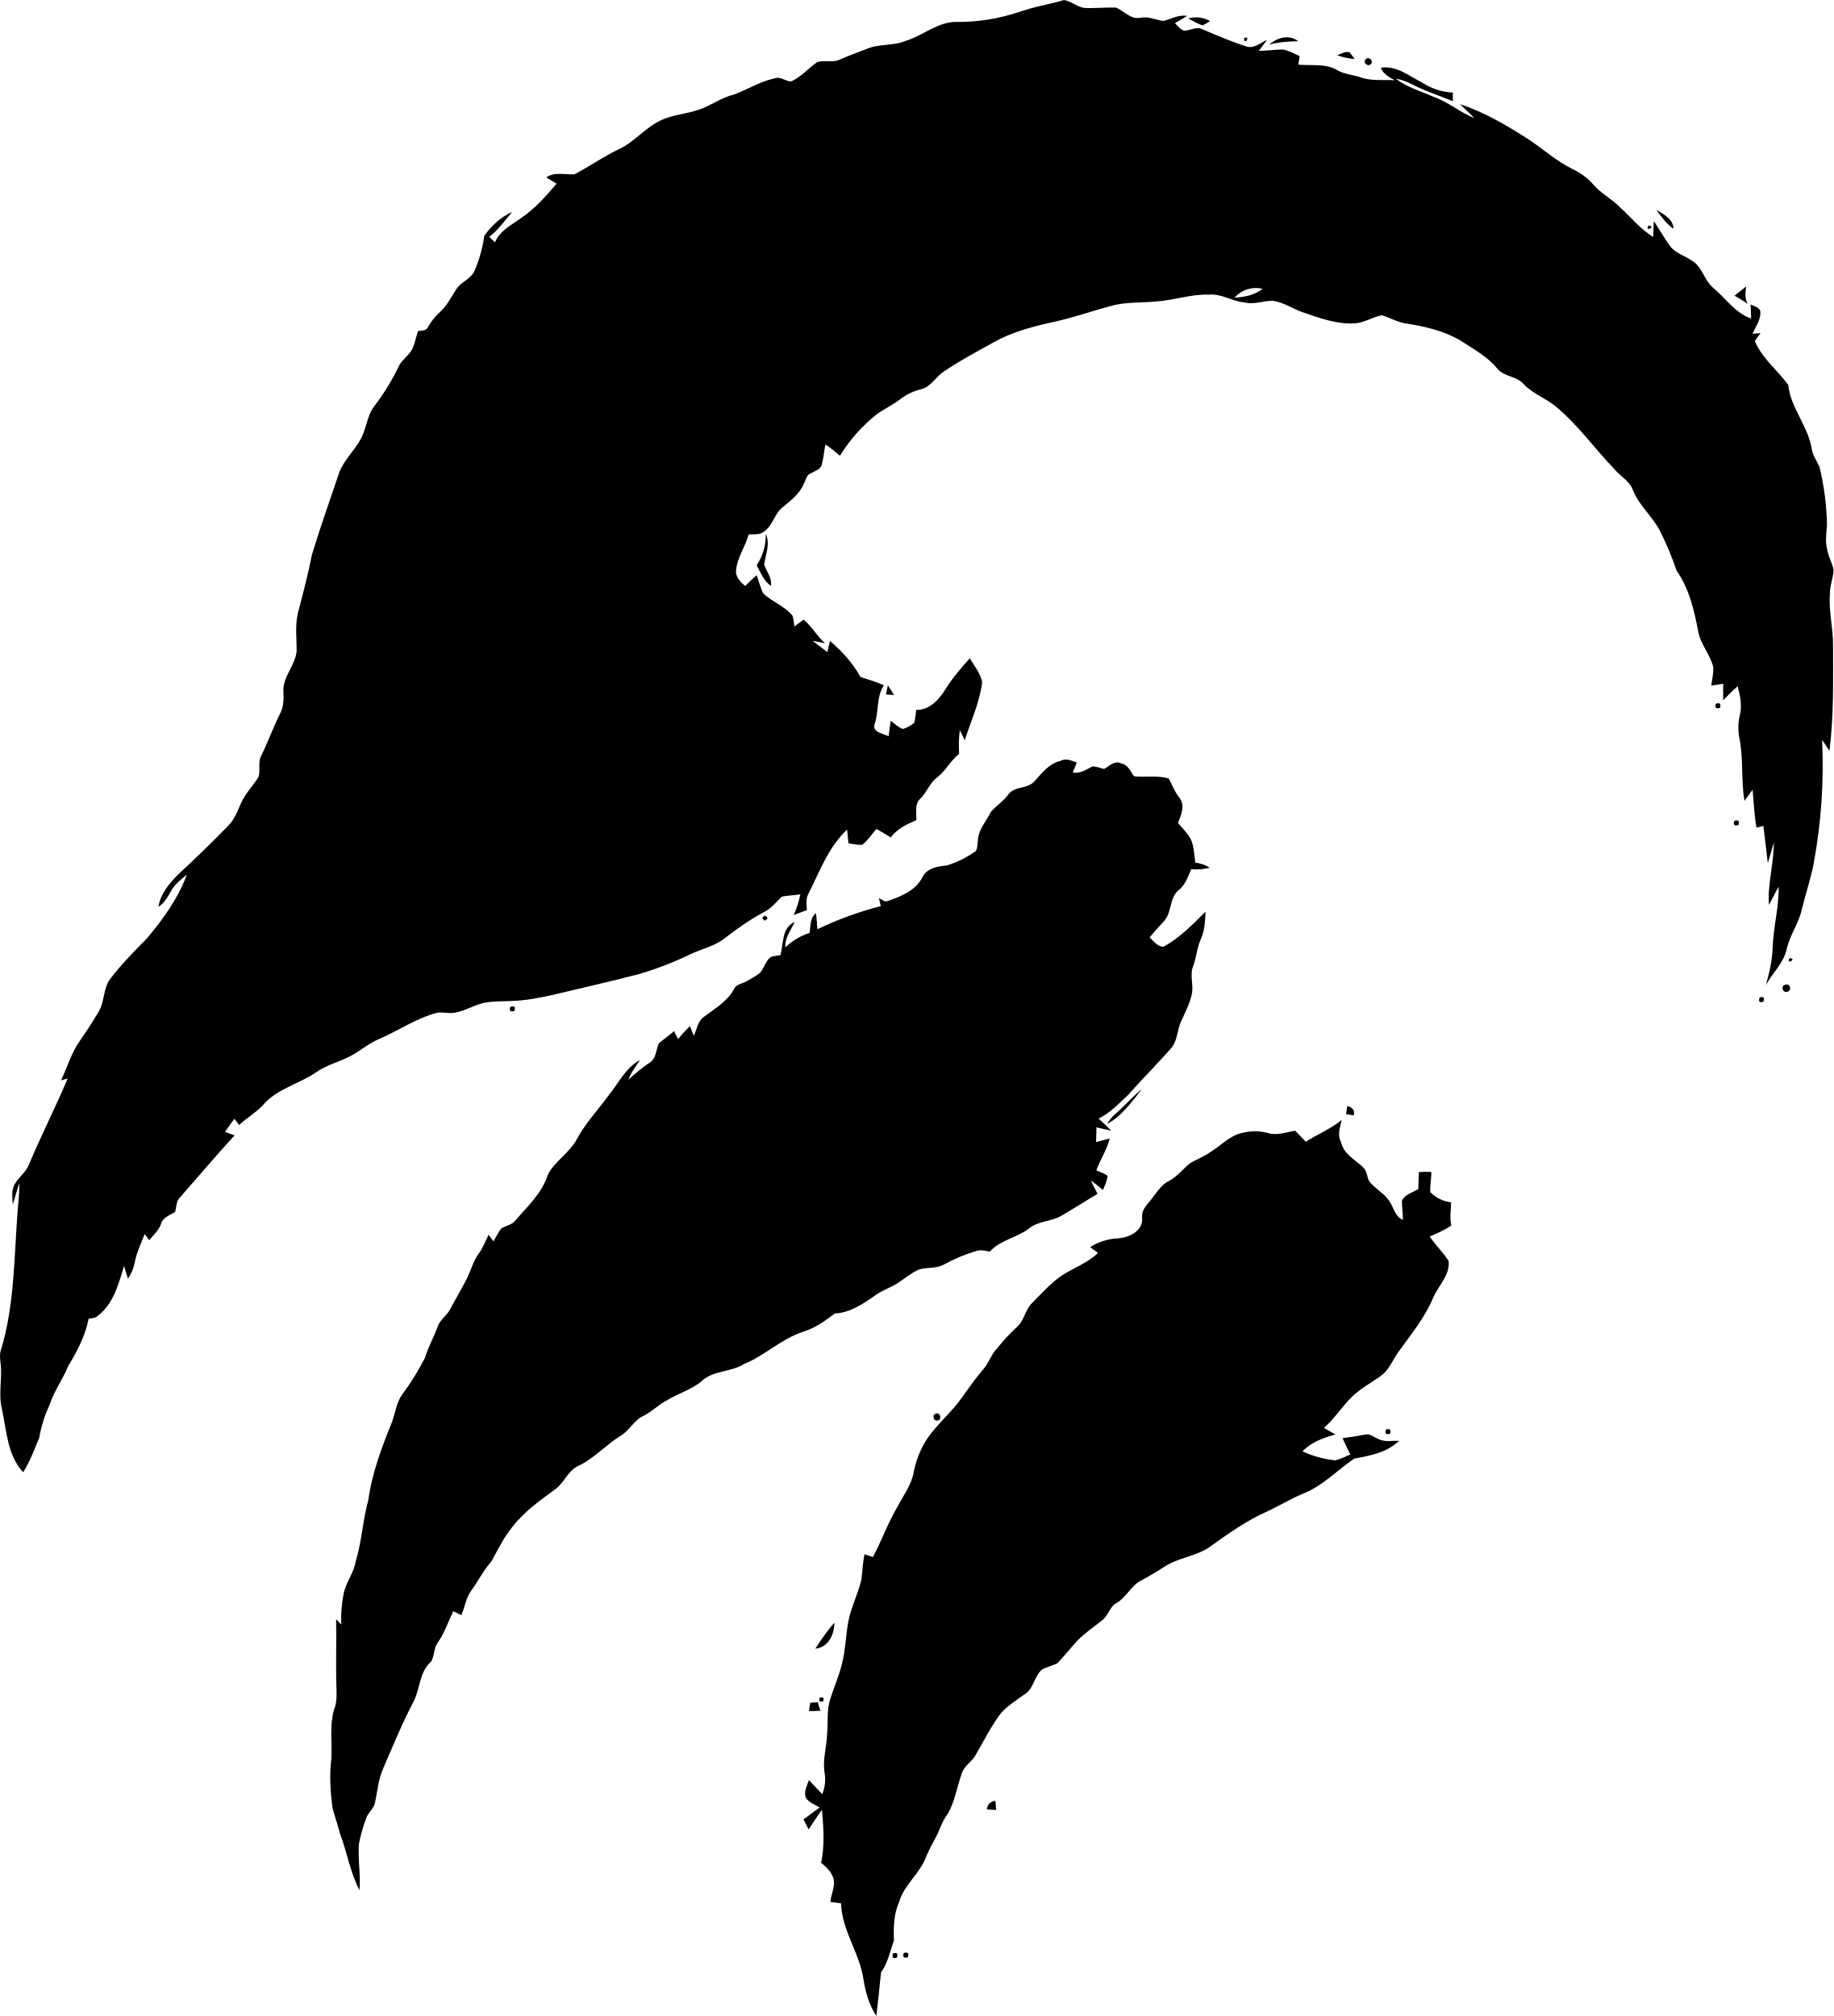
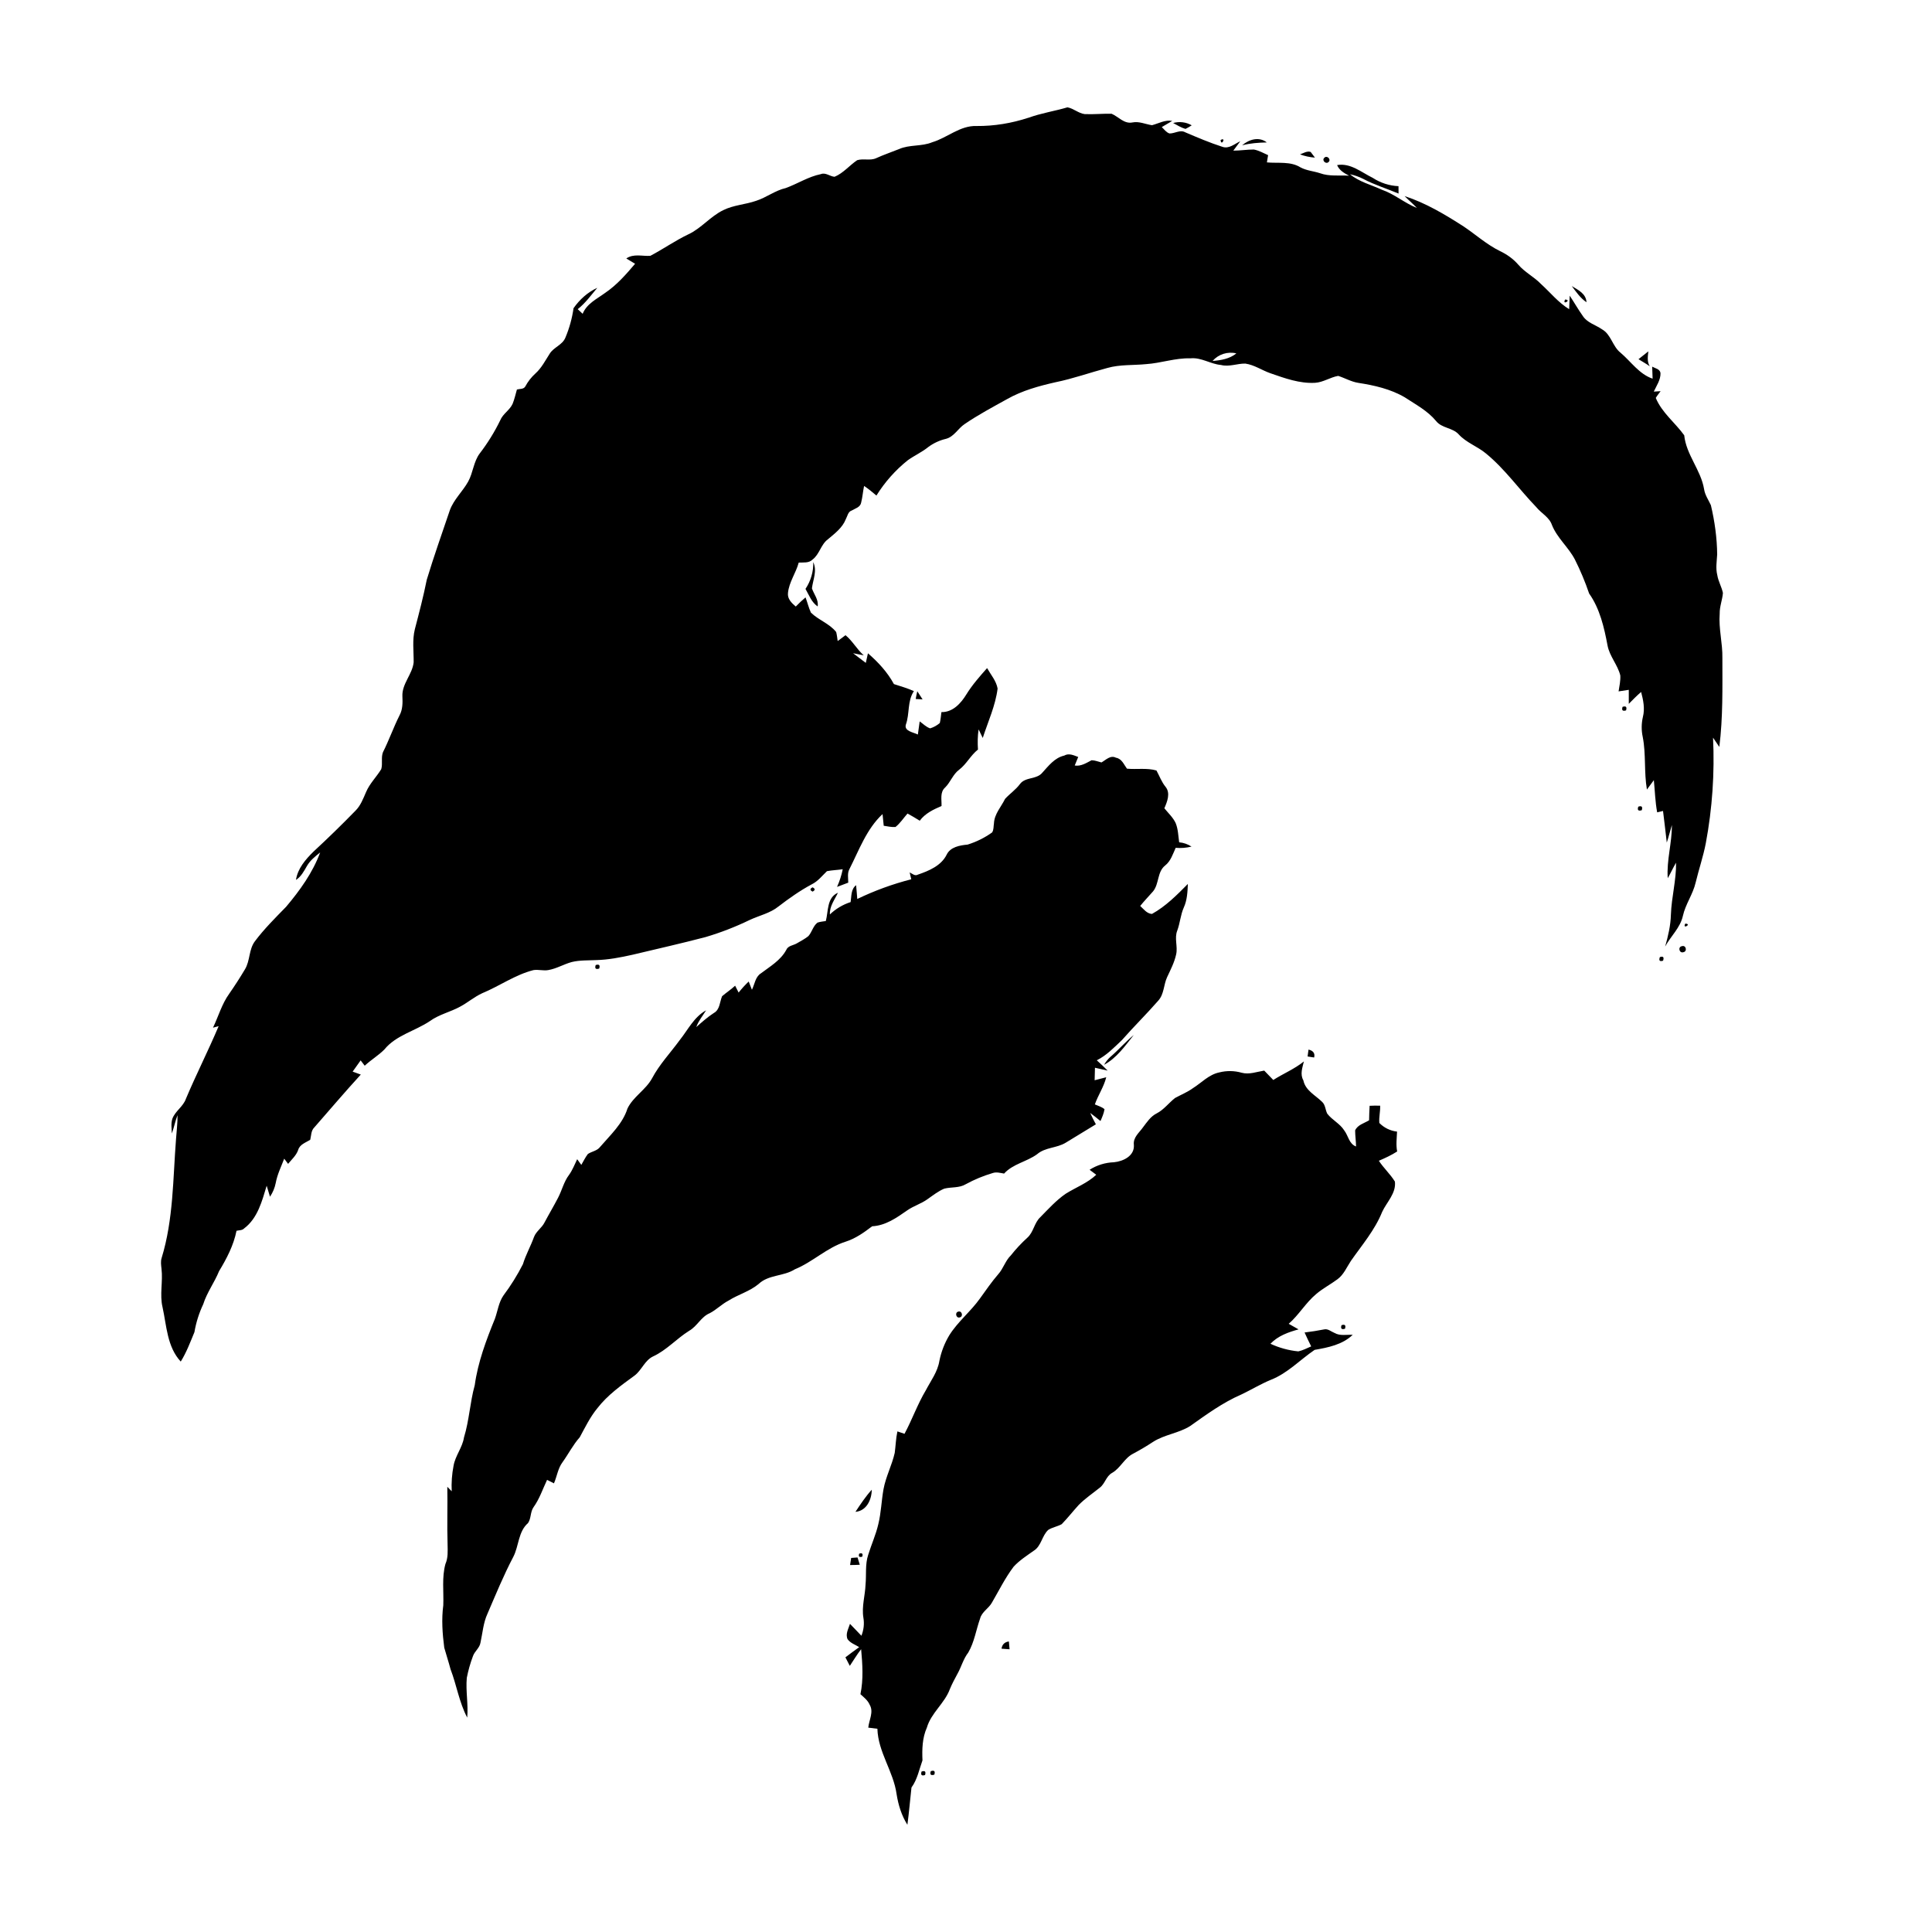
- <svg xmlns="http://www.w3.org/2000/svg" viewBox="0 0 29.104 32.002">
+ <svg xmlns="http://www.w3.org/2000/svg" viewBox="-3 -2 36 36">
  <path d="M16.163.195C16.4.108 16.65.071 16.89 0c.114.02.205.111.321.126.168.008.336-.011.503-.006.128.055.232.192.385.162.127-.026.244.033.367.051.125-.033.242-.104.377-.08q-.098.059-.195.115c.045.042.082.098.143.119.1.002.2-.076.296-.021.228.097.455.194.691.27.123.043.228-.056.333-.104q-.066.087-.13.175c.127 0 .255-.021.382-.021.094.017.178.066.266.105l-.022.135c.21.02.44-.024.626.093.113.061.244.069.365.109.173.063.36.034.54.046-.09-.047-.183-.1-.223-.198.25-.044.454.136.664.238a.95.95 0 0 0 .48.155l.001.138c-.22-.093-.449-.162-.659-.274a1 1 0 0 0-.246-.086c.172.142.394.196.593.288.235.081.424.249.654.34-.073-.077-.154-.145-.229-.221.394.128.753.343 1.1.566.226.152.431.338.678.459.13.062.247.145.341.254.123.143.296.227.425.362.173.157.32.343.522.466l.01-.252c.085.127.16.261.25.387.083.121.234.158.35.239.173.096.196.319.348.438.195.165.346.398.597.483l-.008-.224c.056.032.143.042.155.119.004.127-.074.235-.125.346l.127-.008c-.03.042-.065.082-.09.126.114.275.36.46.53.696.037.363.31.645.37 1.003.016.11.082.201.127.3.071.301.114.609.117.918-.007.127-.03.257.002.383.018.117.082.22.105.334-.01.13-.063.253-.06.385-.022.279.056.551.05.829 0 .552.012 1.106-.057 1.655q-.06-.086-.117-.173a8.5 8.5 0 0 1-.135 1.968c-.048.248-.13.487-.189.732-.05.218-.19.403-.238.622-.049.221-.225.376-.33.57.055-.195.102-.393.107-.596.011-.324.101-.641.096-.966-.056.094-.1.194-.155.289-.024-.333.08-.658.077-.991-.033.109-.059.219-.095.327-.024-.197-.044-.393-.07-.589l-.109.026c-.037-.198-.042-.4-.062-.6l-.129.175c-.056-.324-.015-.657-.078-.98a.85.85 0 0 1 .003-.373c.04-.155.007-.314-.033-.465-.082.069-.155.146-.23.221v-.261l-.19.029c.015-.098.038-.197.032-.297-.049-.199-.2-.356-.238-.559-.063-.336-.143-.685-.343-.968a5 5 0 0 0-.266-.635c-.12-.229-.33-.399-.427-.642-.05-.147-.2-.218-.293-.334-.317-.328-.58-.706-.935-.997-.16-.134-.367-.201-.51-.358-.114-.126-.313-.112-.42-.247-.158-.192-.38-.308-.585-.443-.263-.154-.567-.223-.866-.269-.132-.021-.249-.09-.374-.13-.148.026-.277.119-.429.129-.289.017-.566-.085-.834-.178-.158-.055-.299-.156-.467-.18-.15-.003-.3.065-.453.026-.197-.017-.369-.145-.57-.124-.282-.009-.549.09-.826.108-.24.024-.487.005-.72.071-.323.086-.638.199-.966.266-.31.07-.624.156-.903.314-.268.149-.54.293-.794.467-.123.082-.196.235-.346.274a.9.9 0 0 0-.329.152c-.119.097-.26.159-.384.248a2.6 2.6 0 0 0-.583.657c-.075-.063-.149-.126-.23-.179-.022.104-.029.21-.055.312-.016.085-.11.107-.174.145-.072.023-.08.105-.112.163-.063.16-.205.266-.332.373-.133.097-.156.28-.288.379-.068.069-.17.051-.257.056-.052.194-.18.363-.2.564-.014.111.068.19.145.255q.087-.09.182-.171c.035.094.058.192.1.284.141.139.345.203.471.362.014.055.02.112.028.168l.146-.109c.132.108.211.263.34.375l-.199-.039.237.18q.018-.09.04-.179c.19.165.363.351.484.574.125.041.252.076.372.131-.125.187-.076.419-.149.622-.039.125.143.145.223.187l.034-.245c.063.045.12.105.195.13a.5.5 0 0 0 .18-.1c.016-.067.021-.135.03-.203.211.005.364-.164.465-.33.11-.178.248-.334.386-.49.07.124.171.239.196.381-.04.319-.179.617-.277.921l-.077-.16c-.019.124-.02.25-.012.376-.136.107-.213.27-.35.375-.116.085-.16.23-.26.33-.103.089-.064.229-.069.347-.152.065-.305.137-.406.274a4 4 0 0 0-.228-.134c-.074.084-.136.181-.224.251-.074.005-.147-.012-.219-.023l-.022-.218c-.299.279-.438.673-.619 1.029-.04.077-.02.166-.02.249l-.209.079q.072-.159.106-.329c-.098.015-.197.017-.294.036-.09.086-.169.19-.285.246-.218.117-.42.26-.617.411-.156.127-.358.168-.537.252a5.4 5.4 0 0 1-.823.319c-.45.118-.907.221-1.36.329-.223.05-.449.094-.679.1-.152.007-.306 0-.454.036-.149.04-.284.124-.438.15-.092.017-.186-.015-.278.001-.34.087-.629.296-.95.429-.15.068-.273.177-.417.253-.182.099-.39.144-.56.267-.277.187-.633.263-.85.531-.112.112-.25.193-.365.301l-.076-.099q-.076.103-.149.209l.152.055c-.296.323-.579.657-.868.987-.06.059-.055.15-.074.227-.082.054-.196.086-.225.191-.036.103-.12.176-.188.259l-.072-.097c-.057.149-.129.294-.158.452a.7.7 0 0 1-.107.257l-.062-.205c-.086.286-.168.606-.419.795-.037.04-.095.033-.143.045-.054.271-.183.518-.325.752-.086.212-.226.397-.295.616a2 2 0 0 0-.164.52c-.077.186-.148.377-.255.549-.255-.275-.263-.666-.339-1.012-.057-.237.01-.48-.02-.72-.007-.066-.018-.134.003-.199.22-.717.21-1.475.268-2.216.01-.148.03-.296.028-.445-.043.111-.065.23-.106.342-.003-.092-.019-.187.01-.276.054-.144.201-.224.252-.37.192-.456.417-.897.61-1.354l-.105.028c.101-.21.164-.441.302-.632q.155-.223.294-.456c.097-.161.07-.37.185-.522.173-.231.38-.436.581-.642.258-.306.495-.635.635-1.013-.093.074-.189.15-.248.255-.055.095-.107.196-.203.257.032-.213.178-.381.326-.527q.4-.37.78-.76c.098-.096.146-.226.2-.35.067-.159.194-.281.283-.427.03-.103-.007-.216.032-.316.113-.223.195-.461.308-.685.06-.11.06-.236.054-.357-.01-.234.186-.408.21-.633.002-.205-.028-.414.022-.616.08-.306.16-.612.222-.922.132-.437.285-.866.431-1.298.074-.2.237-.346.34-.53.093-.167.1-.372.217-.527a3.6 3.6 0 0 0 .381-.616c.05-.123.177-.188.231-.308.035-.086.054-.177.08-.266.051-.015.123-.002.155-.055a.9.9 0 0 1 .19-.244c.114-.102.183-.24.265-.367.074-.122.237-.162.293-.3a2.2 2.2 0 0 0 .152-.549c.113-.161.263-.298.443-.38-.116.137-.222.286-.365.398l.092.086c.077-.189.263-.275.417-.388.217-.146.391-.345.56-.544q-.08-.05-.164-.099c.138-.094.297-.039.448-.049.24-.126.462-.283.707-.4.244-.113.412-.336.654-.452.191-.095.41-.103.61-.173.192-.061.354-.193.553-.238.22-.08.42-.212.652-.259.09-.037.17.043.257.049.164-.068.277-.212.421-.309.115-.036.243.014.355-.038.14-.064.284-.112.425-.169.196-.087.421-.045.62-.128.28-.083.517-.313.824-.302.328.003.656-.052.967-.154zm3.431 4.531c.156-.012.318-.039.444-.141a.45.45 0 0 0-.444.141M18.86.292c.075.04.147.087.23.11a1 1 0 0 0 .116-.067.45.45 0 0 0-.346-.043m.884.317c.01.132.114-.065 0 0m.401.099c.15-.04.305-.05.46-.054-.145-.114-.334-.056-.46.054m1.08.169a1 1 0 0 0 .277.06l-.08-.106c-.069-.022-.135.024-.197.045zm.452.063c-.054.048.031.129.08.078.052-.049-.032-.131-.08-.078m4.61 2.389c.081.109.16.225.275.303-.008-.162-.157-.229-.276-.303m-.122.252c-.064.116.132.008 0 0m1.367 1.112c.07.044.142.084.21.132-.053-.085-.037-.185-.026-.278zM12.154 8.475a.85.85 0 0 1-.145.498c.066.115.112.25.227.327.02-.128-.07-.225-.107-.337.02-.162.101-.327.025-.488m1.938 2.407a2 2 0 0 0-.029.143l.128.007q-.047-.076-.098-.151zm13.142.289q-.03.096.065.066.03-.097-.065-.066m-10.407.909c-.177.042-.289.191-.405.318-.106.13-.316.075-.417.212-.078.106-.19.18-.277.276-.073.149-.2.282-.207.456-.01.056-.002.119-.034.169a1.6 1.6 0 0 1-.458.227c-.144.013-.322.044-.39.189-.102.205-.33.3-.535.37-.056.033-.105-.018-.154-.041l.03.128a5.4 5.4 0 0 0-1.006.367c-.008-.086-.012-.172-.022-.257-.098.076-.085.205-.102.315a1 1 0 0 0-.386.23c-.008-.153.088-.273.15-.404-.209.09-.177.344-.226.527-.052.009-.106.012-.156.03-.083.064-.102.177-.17.252-.067.053-.143.093-.216.135-.067.039-.163.041-.196.123-.106.194-.302.307-.473.436-.104.066-.114.202-.166.305l-.06-.154a2 2 0 0 0-.188.206l-.065-.128c-.076.071-.164.128-.243.196-.045.106-.039.25-.154.313-.118.076-.222.17-.327.262.041-.115.12-.21.183-.312-.226.124-.338.364-.493.557-.172.236-.376.45-.514.71-.117.215-.352.342-.458.563-.09.285-.319.493-.509.714-.055.075-.156.084-.229.133-.048.063-.082.135-.122.203l-.077-.106c-.048.099-.088.204-.153.294-.096.127-.13.285-.203.424-.08.155-.17.305-.252.46-.05.102-.157.165-.197.272-.062.172-.153.331-.206.506a4 4 0 0 1-.363.583c-.089.129-.107.289-.159.434-.163.4-.317.809-.376 1.239-.089.319-.102.654-.2.971-.029.19-.163.342-.195.531a2 2 0 0 0-.034.474l-.082-.084c.007.358-.007.717.005 1.075.002.122.011.249-.04.363-.069.251-.03.514-.04.77-.035.262-.016.529.018.79.037.134.082.266.117.401.114.297.161.618.311.902.022-.247-.03-.494-.008-.74q.04-.206.114-.403c.031-.093.125-.153.141-.253.04-.182.052-.371.131-.541.153-.355.3-.715.48-1.057.106-.204.091-.471.275-.631.06-.087.041-.209.103-.296.111-.155.171-.338.252-.509l.128.065c.057-.13.073-.278.16-.394.11-.153.195-.323.321-.465.101-.186.193-.377.328-.541.19-.246.445-.427.693-.608.134-.101.19-.285.347-.358.252-.117.437-.331.671-.477.15-.085.221-.26.382-.327.126-.065.225-.17.351-.235.181-.115.395-.171.561-.31.185-.176.466-.14.674-.273.334-.136.597-.404.944-.514.186-.059.344-.171.497-.288.25-.013.456-.158.653-.296.12-.084.262-.124.38-.21.1-.07.197-.147.31-.195.132-.034.28-.009.402-.083q.238-.13.501-.208c.07-.024.142-.002.213.01.163-.181.422-.22.615-.361.152-.131.367-.112.534-.215q.281-.169.561-.342-.057-.105-.106-.212.098.073.192.151c.031-.072.063-.143.075-.221-.052-.044-.12-.062-.18-.089.06-.173.168-.326.212-.506l-.216.056q.002-.117.006-.233l.236.053a5 5 0 0 0-.202-.192c.181-.09.322-.238.467-.375.221-.251.46-.486.68-.738.108-.121.098-.293.162-.433.065-.139.137-.277.17-.428.033-.147-.037-.301.021-.444.052-.14.06-.291.121-.428.063-.138.07-.291.076-.44-.205.207-.412.417-.669.559-.096-.006-.154-.09-.219-.149.076-.094.16-.181.24-.272.115-.141.075-.363.224-.481.105-.082.144-.213.197-.33a.9.9 0 0 0 .295-.023.5.5 0 0 0-.23-.08c-.017-.121-.019-.246-.066-.36-.05-.105-.138-.185-.21-.274.053-.122.118-.281.023-.399-.075-.091-.114-.203-.17-.305-.179-.052-.369-.016-.55-.034-.058-.078-.095-.186-.205-.204-.102-.054-.189.043-.27.088-.062-.015-.12-.04-.184-.041-.099.051-.197.117-.314.098q.031-.08.065-.159c-.084-.031-.174-.076-.26-.026zm10.7.951q-.032.097.065.066.03-.098-.065-.066m-15.386 1.503q-.078.04 0 .08.078-.04 0-.08m16.262.676c-.062.116.132.006 0 0m-.064.421c-.079.013-.048.137.028.112.078-.014.05-.139-.028-.112m-.41.203q-.035.097.06.067.033-.098-.06-.067M8.1 15.982q-.032.096.065.066.031-.096-.065-.066m9.595 1.707a.6.6 0 0 0-.122.152c.234-.126.391-.351.553-.555-.153.125-.282.275-.43.403m3.686-.13-.017.127.122.019c.022-.084-.027-.131-.105-.147zm-.657.564-.168-.174c-.139.022-.28.078-.42.04a.8.8 0 0 0-.418-.006c-.194.04-.33.193-.493.295-.102.074-.22.121-.33.181-.118.092-.209.219-.344.288-.112.056-.18.162-.254.259-.072.102-.187.188-.17.327.015.206-.198.307-.372.324a.9.9 0 0 0-.453.14l.124.093c-.165.156-.38.235-.57.354-.178.123-.322.284-.472.436-.115.106-.125.28-.243.384q-.166.151-.306.328c-.104.101-.14.246-.236.352-.123.142-.229.298-.339.45-.173.244-.414.433-.573.688a1.5 1.5 0 0 0-.184.477c-.032.202-.159.368-.252.546-.155.259-.255.546-.398.812l-.132-.045c-.029.132-.032.267-.05.4-.052.23-.166.443-.209.676-.039.217-.044.439-.097.653-.045.195-.129.379-.188.57-.06.179-.032.371-.05.557-.008.205-.074.409-.04.615.02.114.006.23-.037.337-.073-.073-.14-.15-.213-.222-.028.091-.088.189-.045.285.051.074.143.102.217.149q-.13.093-.257.19l.082.159c.07-.104.134-.212.211-.311.025.279.045.562-.013.839.064.058.137.114.172.196.08.135-.013.286-.026.427l.17.021c.012.435.3.795.358 1.22.032.2.092.397.201.569.031-.231.05-.464.076-.694.11-.151.143-.335.205-.506-.009-.207-.004-.418.082-.611.08-.274.33-.451.428-.716.041-.1.092-.194.143-.288.072-.128.108-.276.2-.394.114-.195.146-.424.221-.635.033-.126.163-.188.222-.299.13-.223.245-.457.401-.664.107-.118.244-.205.373-.297.145-.086.154-.281.274-.391.077-.048.17-.062.25-.106.111-.114.21-.241.317-.358.118-.12.258-.214.39-.32.1-.073.12-.216.231-.277.158-.09.23-.276.392-.358q.192-.102.373-.221c.213-.137.477-.16.691-.295.303-.215.607-.437.95-.586.186-.088.362-.196.553-.275.311-.121.544-.373.816-.558.251-.044.518-.096.71-.281-.114-.005-.237.025-.34-.035-.062-.024-.12-.081-.19-.066a5 5 0 0 1-.367.058q.058.13.123.259c-.079.034-.156.075-.24.093a1.6 1.6 0 0 1-.519-.142c.142-.148.331-.215.524-.268l-.184-.104c.191-.166.318-.393.513-.555.123-.105.267-.179.396-.275.117-.086.172-.224.25-.342.207-.296.447-.575.583-.914.085-.183.263-.347.237-.564-.086-.14-.21-.251-.299-.388.117-.05.234-.104.341-.173-.024-.123-.007-.247-.002-.37a.55.55 0 0 1-.33-.161c-.01-.107.02-.214.015-.322a2 2 0 0 0-.196.002 6 6 0 0 0-.01.27c-.09.055-.215.085-.26.188 0 .1.016.199.017.3-.132-.049-.143-.199-.22-.299-.08-.128-.226-.194-.317-.313-.036-.072-.034-.164-.096-.22-.127-.125-.31-.21-.349-.401-.065-.113-.017-.237.01-.352-.174.142-.384.226-.572.347zm-5.869 4.317c-.069.015-.04.13.028.108.07-.015.041-.13-.028-.108m7.141.253q-.03.096.065.066.03-.098-.065-.066m-9.057 3.478c.208-.018.302-.227.304-.412-.115.126-.21.27-.304.412m.07.779q-.027.081.057.056.025-.083-.057-.056m-.15.08-.02.132q.09 0 .181-.005l-.042-.136zm2.802 1.691.15.011-.013-.146q-.119.017-.137.134zm-1.49 2.289q-.03.096.065.065.03-.097-.065-.065m.172-.007q-.032.096.066.065.03-.097-.066-.065" />
</svg>
